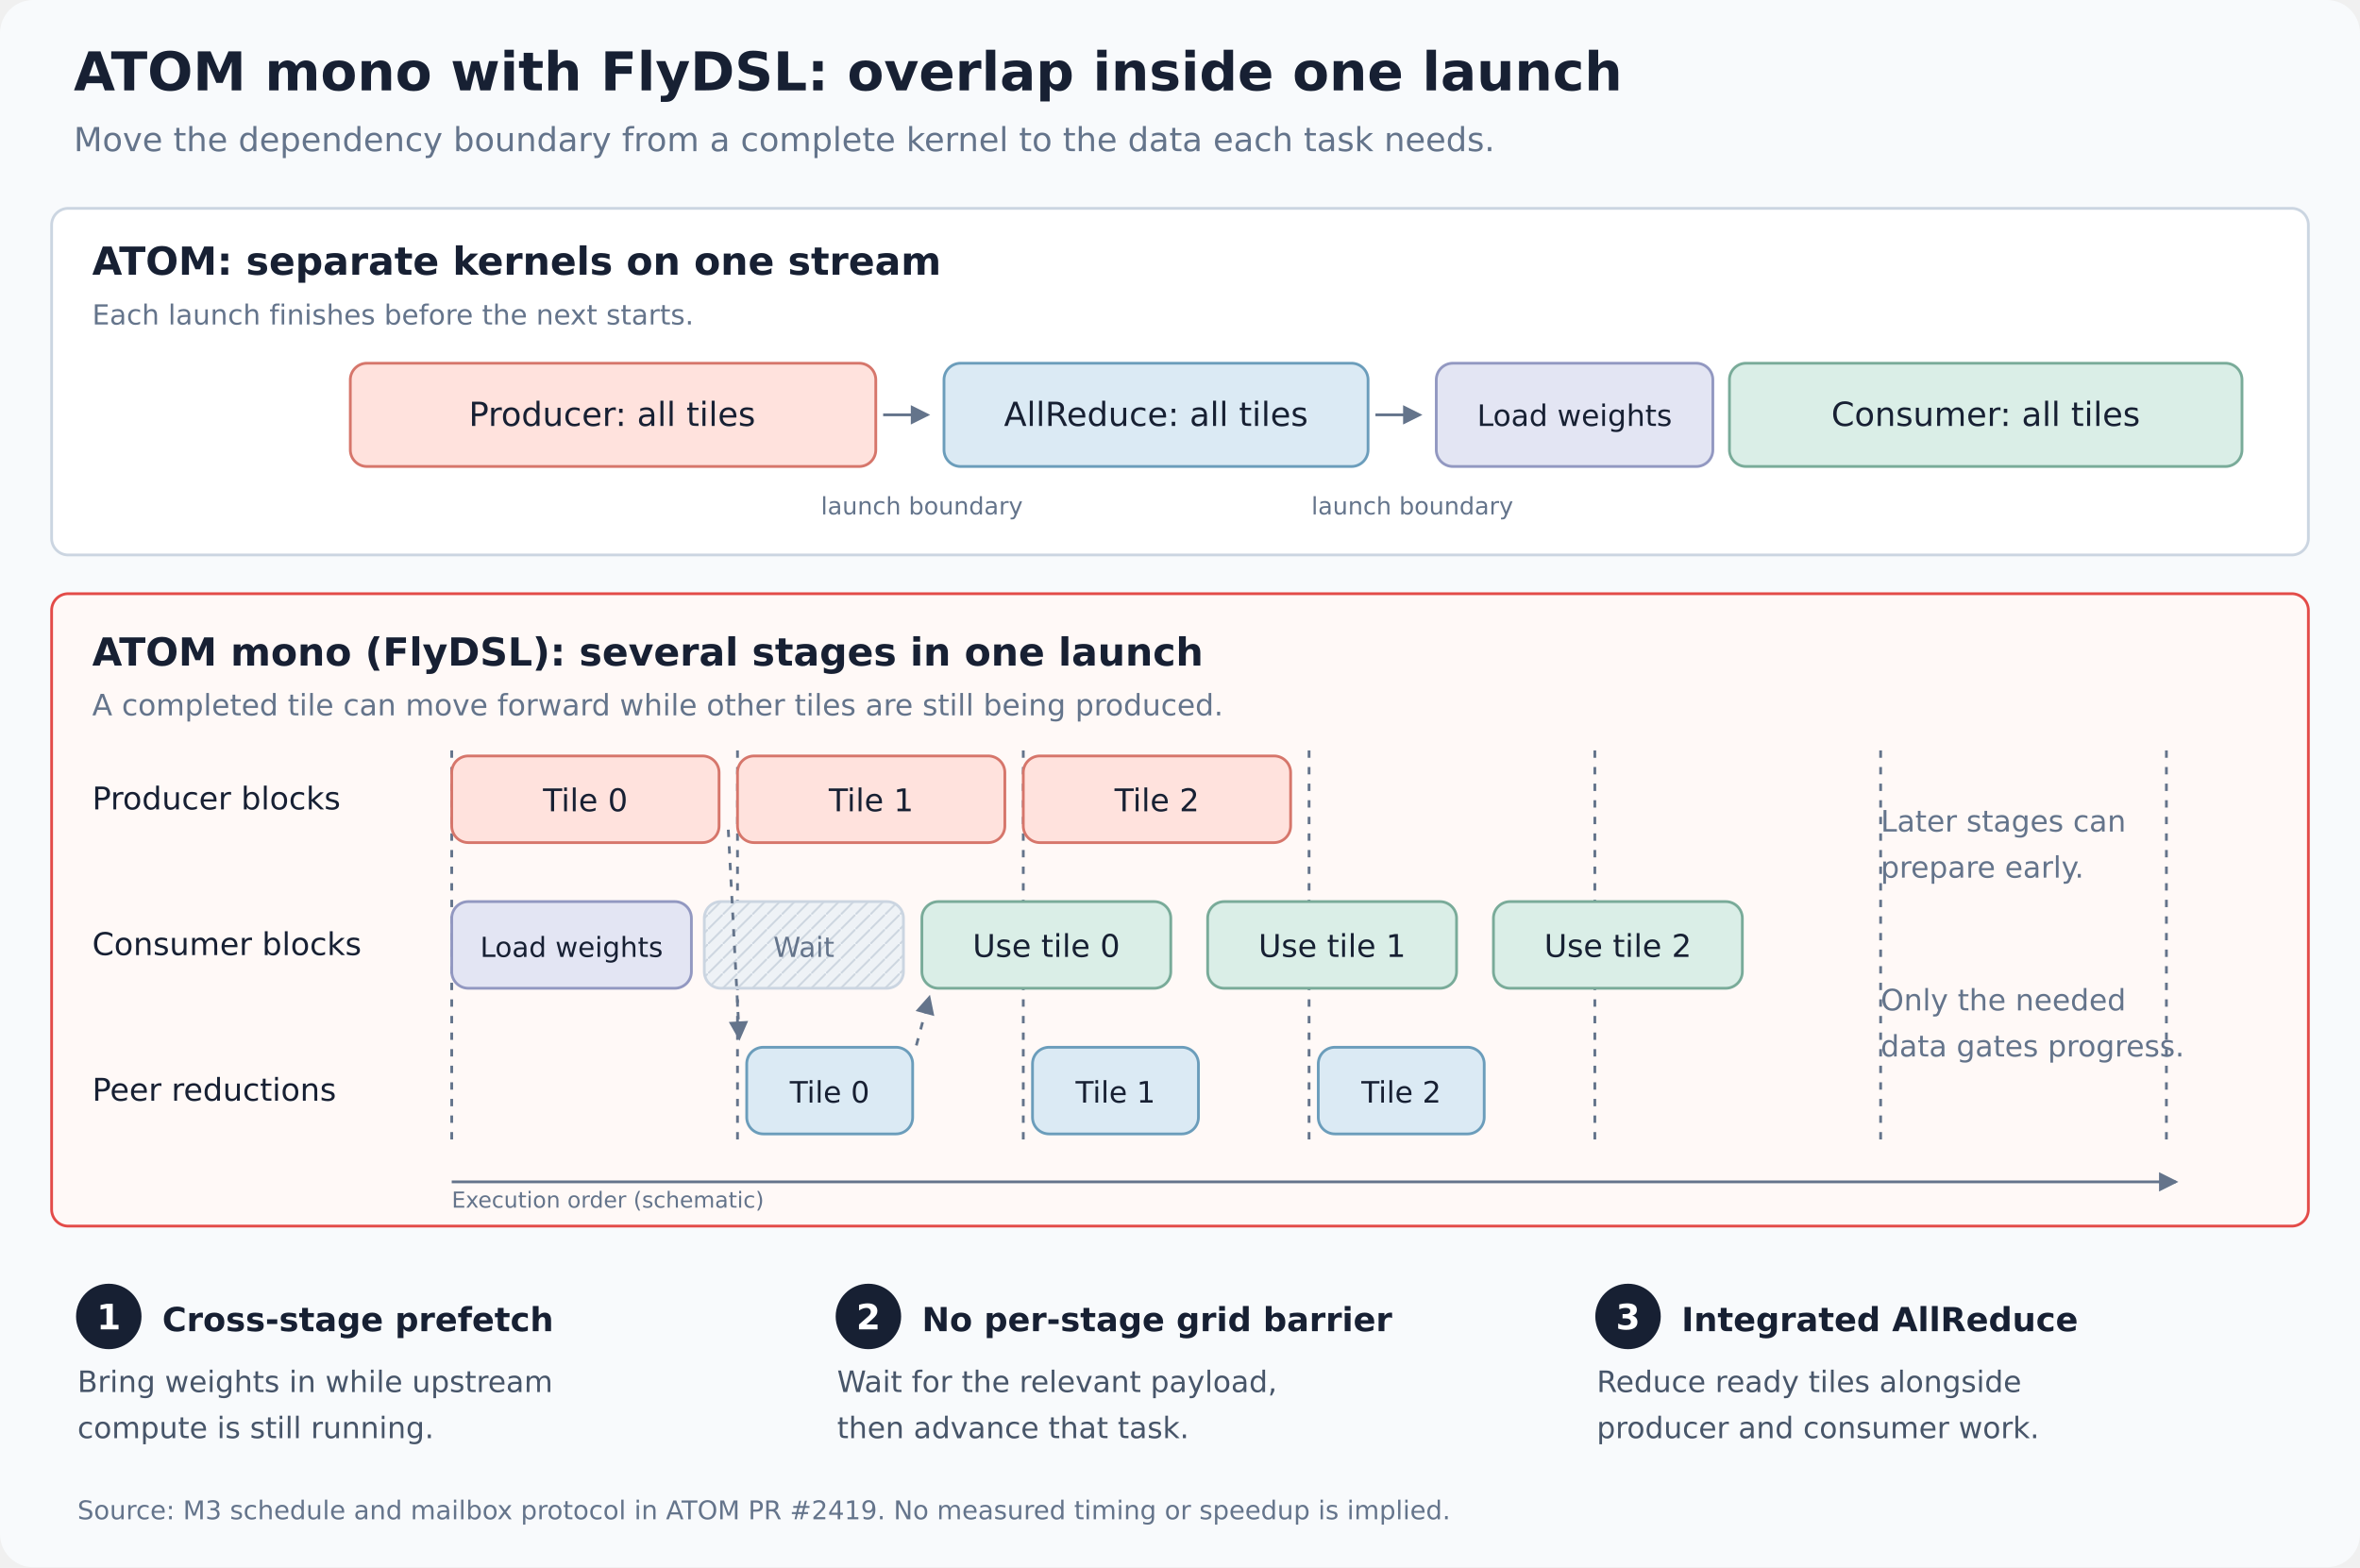
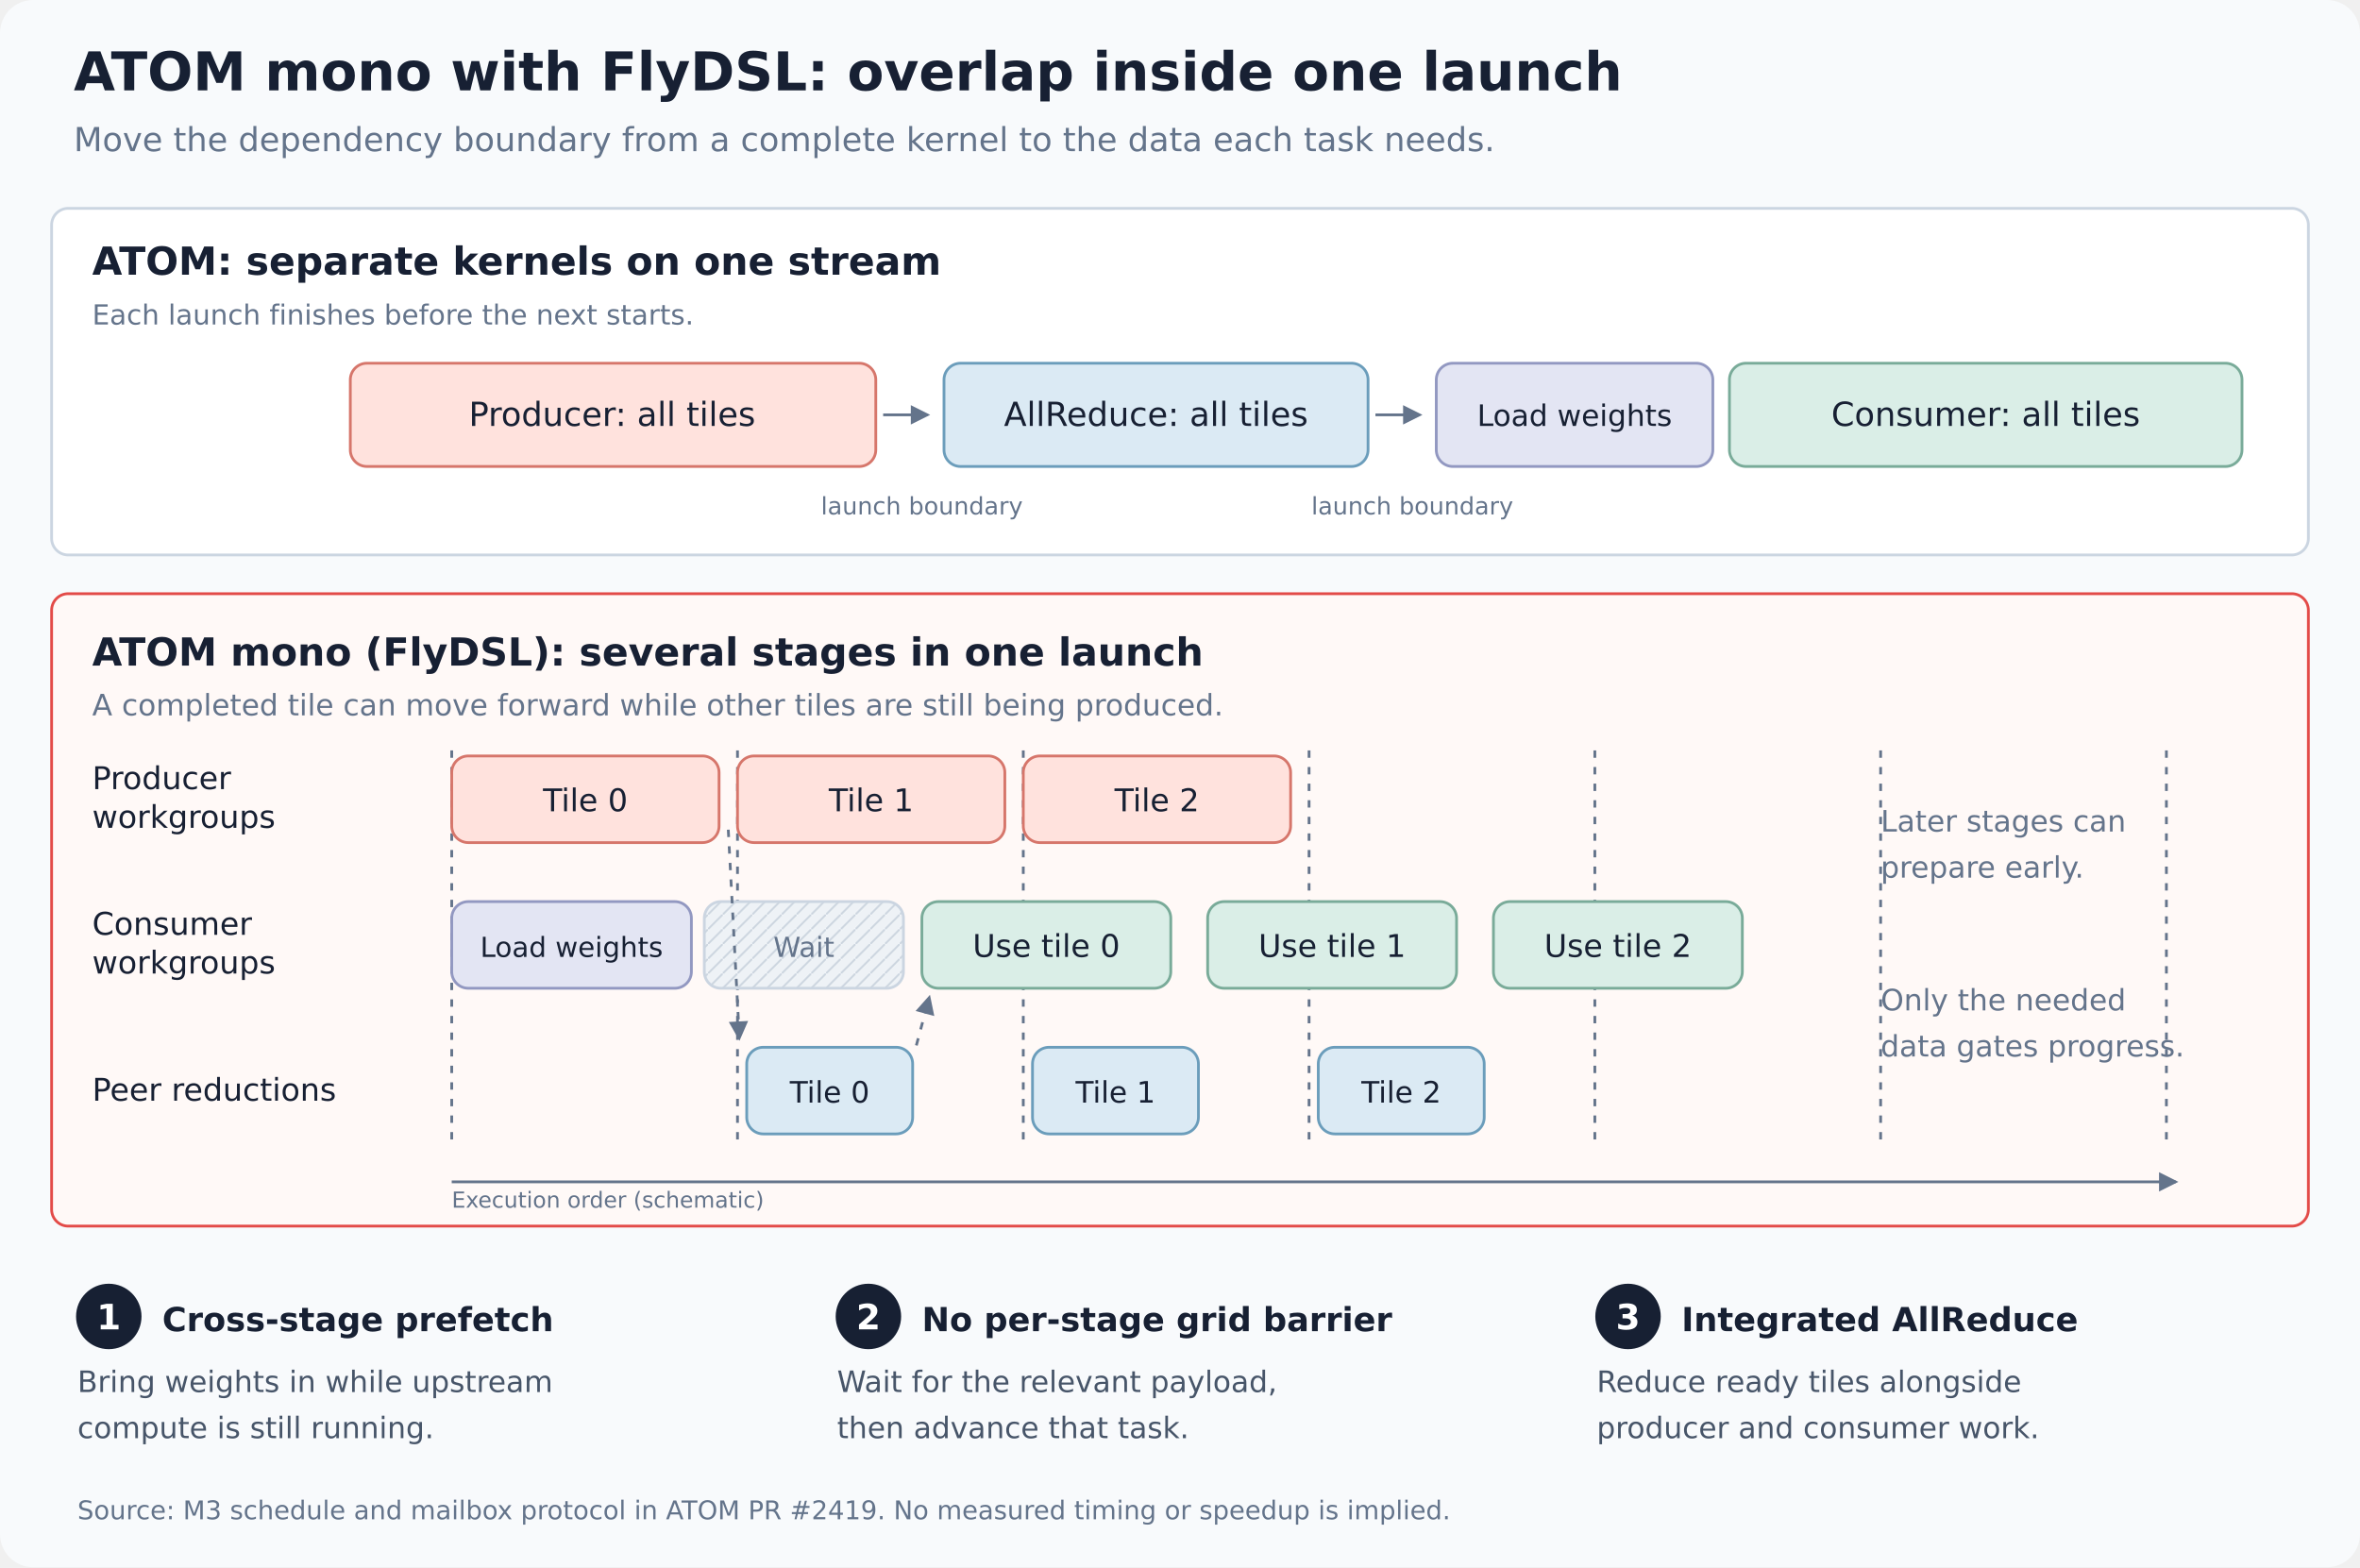
<svg xmlns="http://www.w3.org/2000/svg" width="1280" height="850" viewBox="0 0 1280 850" role="img" aria-labelledby="title desc">
  <defs>
    <pattern id="wait" width="8" height="8" patternUnits="userSpaceOnUse">
      <rect width="8" height="8" fill="#eef2f6" />
      <path d="M0 8 L8 0" stroke="#ccd5df" stroke-width="1" />
    </pattern>
    <marker id="arrow" markerWidth="7" markerHeight="7" refX="6" refY="3.5" orient="auto">
      <path d="M0 0 L7 3.5 L0 7" fill="#64748b" />
    </marker>
  </defs>
  <rect width="1280" height="850" rx="18" fill="#f8fafc" />
  <g font-family="DejaVu Sans,Arial,sans-serif" fill="#172033">
    <text x="40" y="49" font-size="29" font-weight="700" fill="#172033" text-anchor="start">ATOM mono with FlyDSL: overlap inside one launch</text>
    <text x="40" y="82" font-size="18" font-weight="400" fill="#64748b" text-anchor="start">Move the dependency boundary from a complete kernel to the data each task needs.</text>
    <rect x="28" y="113" width="1224" height="188" rx="9" fill="white" stroke="#cbd5e1" stroke-width="1.5" />
    <text x="50" y="149" font-size="21" font-weight="700" fill="#172033" text-anchor="start">ATOM: separate kernels on one stream</text>
    <text x="50" y="176" font-size="15" font-weight="400" fill="#64748b" text-anchor="start">Each launch finishes before the next starts.</text>
    <rect x="190" y="197" width="285" height="56" rx="9" fill="#ffe2dd" stroke="#d6766b" stroke-width="1.5" />
    <text x="332" y="231" font-size="18" font-weight="500" fill="#172033" text-anchor="middle">Producer: all tiles</text>
    <path d="M479 225 L503 225" stroke="#64748b" stroke-width="1.5" fill="none" marker-end="url(#arrow)" />
    <rect x="512" y="197" width="230" height="56" rx="9" fill="#dbeaf4" stroke="#6b9dbb" stroke-width="1.5" />
    <text x="627" y="231" font-size="18" font-weight="500" fill="#172033" text-anchor="middle">AllReduce: all tiles</text>
    <path d="M746 225 L770 225" stroke="#64748b" stroke-width="1.5" fill="none" marker-end="url(#arrow)" />
    <rect x="779" y="197" width="150" height="56" rx="9" fill="#e3e5f3" stroke="#9298c1" stroke-width="1.5" />
    <text x="854" y="231" font-size="16" font-weight="500" fill="#172033" text-anchor="middle">Load weights</text>
    <rect x="938" y="197" width="278" height="56" rx="9" fill="#daeee7" stroke="#79ab99" stroke-width="1.5" />
    <text x="1077" y="231" font-size="18" font-weight="500" fill="#172033" text-anchor="middle">Consumer: all tiles</text>
    <text x="500" y="279" font-size="13" font-weight="400" fill="#64748b" text-anchor="middle">launch boundary</text>
    <text x="766" y="279" font-size="13" font-weight="400" fill="#64748b" text-anchor="middle">launch boundary</text>
    <rect x="28" y="322" width="1224" height="343" rx="9" fill="#fff9f7" stroke="#e34b48" stroke-width="1.5" />
    <text x="50" y="361" font-size="21" font-weight="700" fill="#172033" text-anchor="start">ATOM mono (FlyDSL): several stages in one launch</text>
    <text x="50" y="388" font-size="16" font-weight="400" fill="#64748b" text-anchor="start">A completed tile can move forward while other tiles are still being produced.</text>
-     <text x="50" y="439" font-size="17" font-weight="500" fill="#172033" text-anchor="start">Producer blocks</text>
-     <text x="50" y="518" font-size="17" font-weight="500" fill="#172033" text-anchor="start">Consumer blocks</text>
+     <text x="50" y="428" font-size="17" font-weight="500" fill="#172033" text-anchor="start">Producer<tspan x="50" dy="21">workgroups</tspan>
+     </text>
+     <text x="50" y="507" font-size="17" font-weight="500" fill="#172033" text-anchor="start">Consumer<tspan x="50" dy="21">workgroups</tspan>
+     </text>
    <text x="50" y="597" font-size="17" font-weight="500" fill="#172033" text-anchor="start">Peer reductions</text>
    <path d="M245 407 L245 620" stroke="#64748b" stroke-width="1.5" fill="none" stroke-dasharray="4 5" />
    <path d="M400 407 L400 620" stroke="#64748b" stroke-width="1.5" fill="none" stroke-dasharray="4 5" />
    <path d="M555 407 L555 620" stroke="#64748b" stroke-width="1.5" fill="none" stroke-dasharray="4 5" />
    <path d="M710 407 L710 620" stroke="#64748b" stroke-width="1.5" fill="none" stroke-dasharray="4 5" />
    <path d="M865 407 L865 620" stroke="#64748b" stroke-width="1.5" fill="none" stroke-dasharray="4 5" />
    <path d="M1020 407 L1020 620" stroke="#64748b" stroke-width="1.5" fill="none" stroke-dasharray="4 5" />
    <path d="M1175 407 L1175 620" stroke="#64748b" stroke-width="1.5" fill="none" stroke-dasharray="4 5" />
    <rect x="245" y="410" width="145" height="47" rx="9" fill="#ffe2dd" stroke="#d6766b" stroke-width="1.5" />
    <text x="317.5" y="440" font-size="17" font-weight="500" fill="#172033" text-anchor="middle">Tile 0</text>
    <rect x="400" y="410" width="145" height="47" rx="9" fill="#ffe2dd" stroke="#d6766b" stroke-width="1.5" />
    <text x="472.5" y="440" font-size="17" font-weight="500" fill="#172033" text-anchor="middle">Tile 1</text>
    <rect x="555" y="410" width="145" height="47" rx="9" fill="#ffe2dd" stroke="#d6766b" stroke-width="1.5" />
    <text x="627.5" y="440" font-size="17" font-weight="500" fill="#172033" text-anchor="middle">Tile 2</text>
    <rect x="245" y="489" width="130" height="47" rx="9" fill="#e3e5f3" stroke="#9298c1" stroke-width="1.5" />
    <text x="310" y="519" font-size="15" font-weight="500" fill="#172033" text-anchor="middle">Load weights</text>
    <rect x="382" y="489" width="108" height="47" rx="9" fill="url(#wait)" stroke="#cbd5e1" stroke-width="1.5" />
    <text x="436" y="519" font-size="15" font-weight="400" fill="#64748b" text-anchor="middle">Wait</text>
    <rect x="500" y="489" width="135" height="47" rx="9" fill="#daeee7" stroke="#79ab99" stroke-width="1.5" />
    <text x="567.5" y="519" font-size="17" font-weight="500" fill="#172033" text-anchor="middle">Use tile 0</text>
    <rect x="655" y="489" width="135" height="47" rx="9" fill="#daeee7" stroke="#79ab99" stroke-width="1.5" />
    <text x="722.5" y="519" font-size="17" font-weight="500" fill="#172033" text-anchor="middle">Use tile 1</text>
    <rect x="810" y="489" width="135" height="47" rx="9" fill="#daeee7" stroke="#79ab99" stroke-width="1.5" />
    <text x="877.5" y="519" font-size="17" font-weight="500" fill="#172033" text-anchor="middle">Use tile 2</text>
    <rect x="405" y="568" width="90" height="47" rx="9" fill="#dbeaf4" stroke="#6b9dbb" stroke-width="1.5" />
    <text x="450" y="598" font-size="16" font-weight="500" fill="#172033" text-anchor="middle">Tile 0</text>
    <rect x="560" y="568" width="90" height="47" rx="9" fill="#dbeaf4" stroke="#6b9dbb" stroke-width="1.5" />
    <text x="605" y="598" font-size="16" font-weight="500" fill="#172033" text-anchor="middle">Tile 1</text>
    <rect x="715" y="568" width="90" height="47" rx="9" fill="#dbeaf4" stroke="#6b9dbb" stroke-width="1.5" />
    <text x="760" y="598" font-size="16" font-weight="500" fill="#172033" text-anchor="middle">Tile 2</text>
    <path d="M395 450 L401 563" stroke="#64748b" stroke-width="1.5" fill="none" marker-end="url(#arrow)" stroke-dasharray="4 5" />
    <path d="M497 567 L504 541" stroke="#64748b" stroke-width="1.5" fill="none" marker-end="url(#arrow)" stroke-dasharray="4 5" />
    <text x="1020" y="451" font-size="16" font-weight="400" fill="#64748b" text-anchor="start">Later stages can</text>
    <text x="1020" y="476" font-size="16" font-weight="400" fill="#64748b" text-anchor="start">prepare early.</text>
    <text x="1020" y="548" font-size="16" font-weight="400" fill="#64748b" text-anchor="start">Only the needed</text>
    <text x="1020" y="573" font-size="16" font-weight="400" fill="#64748b" text-anchor="start">data gates progress.</text>
    <path d="M245 641 L1180 641" stroke="#64748b" stroke-width="1.5" fill="none" marker-end="url(#arrow)" />
    <text x="245" y="655" font-size="12" font-weight="400" fill="#64748b" text-anchor="start">Execution order (schematic)</text>
    <rect x="42" y="697" width="34" height="34" rx="17" fill="#172033" stroke="#172033" stroke-width="1.5" />
    <text x="59" y="721" font-size="19" font-weight="700" fill="white" text-anchor="middle">1</text>
    <text x="88" y="722" font-size="18" font-weight="700" fill="#172033" text-anchor="start">Cross-stage prefetch</text>
    <text x="42" y="755" font-size="16" font-weight="400" fill="#475569" text-anchor="start">Bring weights in while upstream</text>
    <text x="42" y="780" font-size="16" font-weight="400" fill="#475569" text-anchor="start">compute is still running.</text>
    <rect x="454" y="697" width="34" height="34" rx="17" fill="#172033" stroke="#172033" stroke-width="1.5" />
    <text x="471" y="721" font-size="19" font-weight="700" fill="white" text-anchor="middle">2</text>
    <text x="500" y="722" font-size="18" font-weight="700" fill="#172033" text-anchor="start">No per-stage grid barrier</text>
    <text x="454" y="755" font-size="16" font-weight="400" fill="#475569" text-anchor="start">Wait for the relevant payload,</text>
    <text x="454" y="780" font-size="16" font-weight="400" fill="#475569" text-anchor="start">then advance that task.</text>
    <rect x="866" y="697" width="34" height="34" rx="17" fill="#172033" stroke="#172033" stroke-width="1.5" />
    <text x="883" y="721" font-size="19" font-weight="700" fill="white" text-anchor="middle">3</text>
    <text x="912" y="722" font-size="18" font-weight="700" fill="#172033" text-anchor="start">Integrated AllReduce</text>
    <text x="866" y="755" font-size="16" font-weight="400" fill="#475569" text-anchor="start">Reduce ready tiles alongside</text>
    <text x="866" y="780" font-size="16" font-weight="400" fill="#475569" text-anchor="start">producer and consumer work.</text>
    <text x="42" y="824" font-size="14" font-weight="400" fill="#64748b" text-anchor="start">Source: M3 schedule and mailbox protocol in ATOM PR #2419. No measured timing or speedup is implied.</text>
  </g>
</svg>
